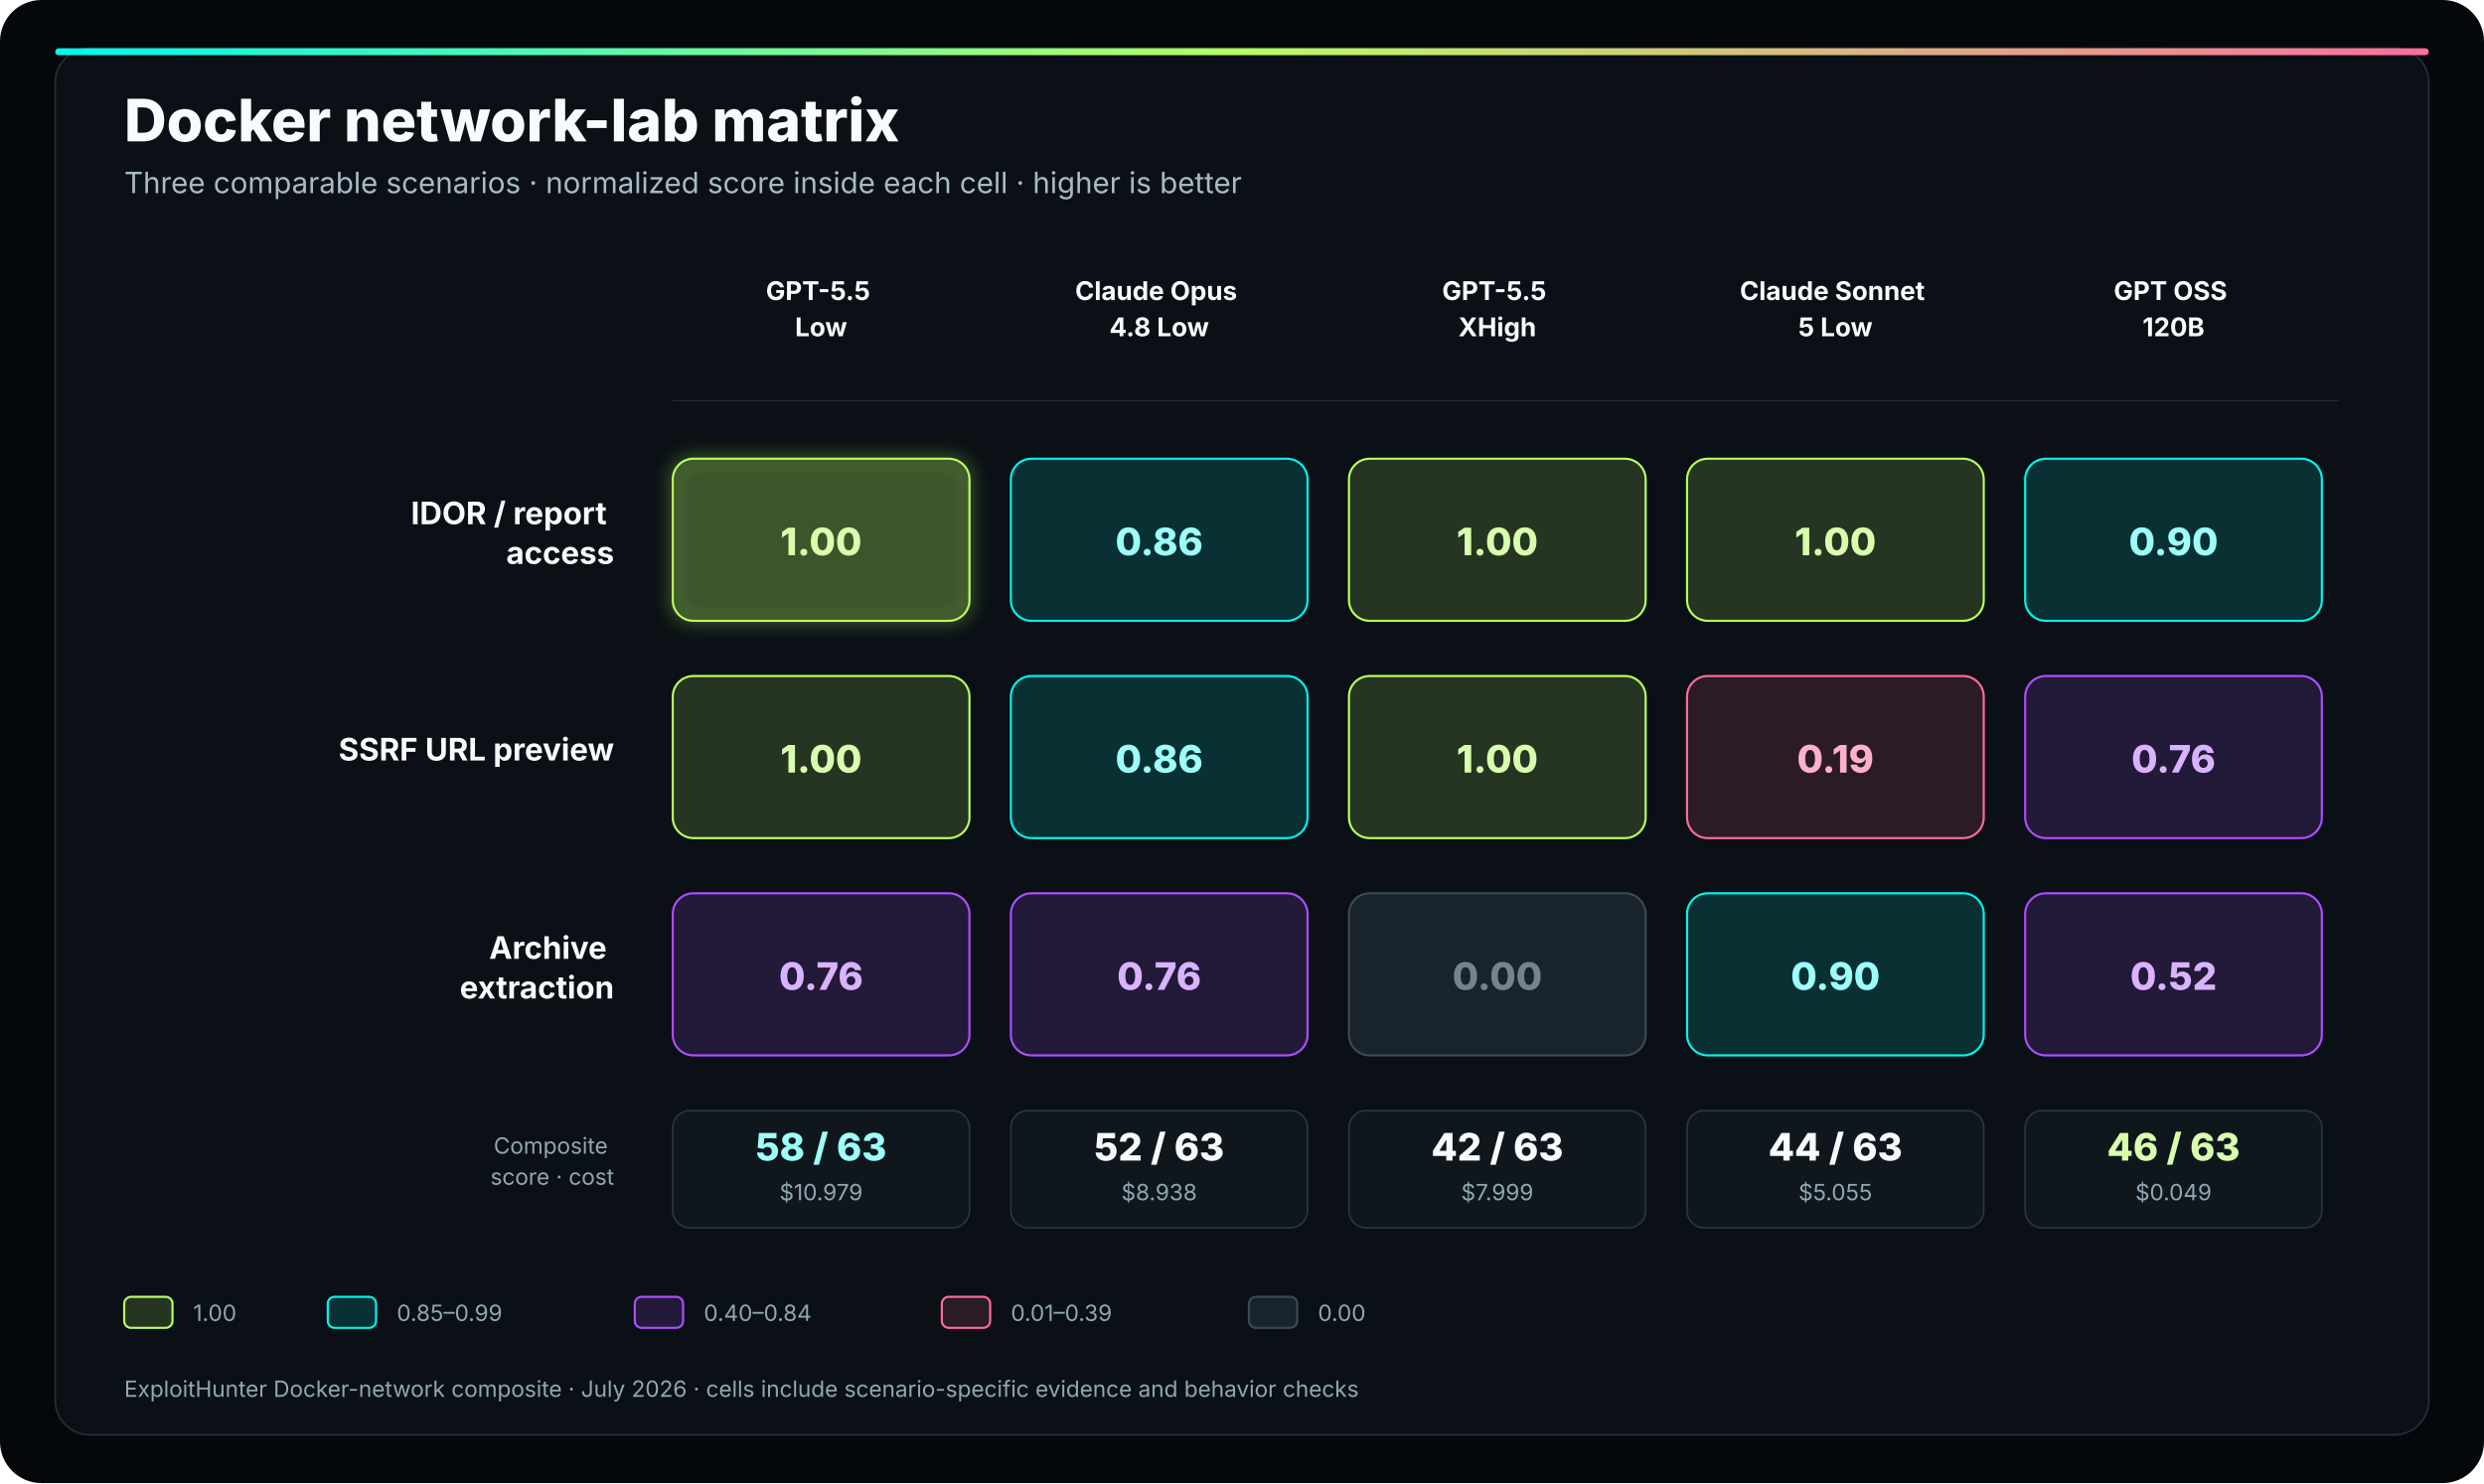
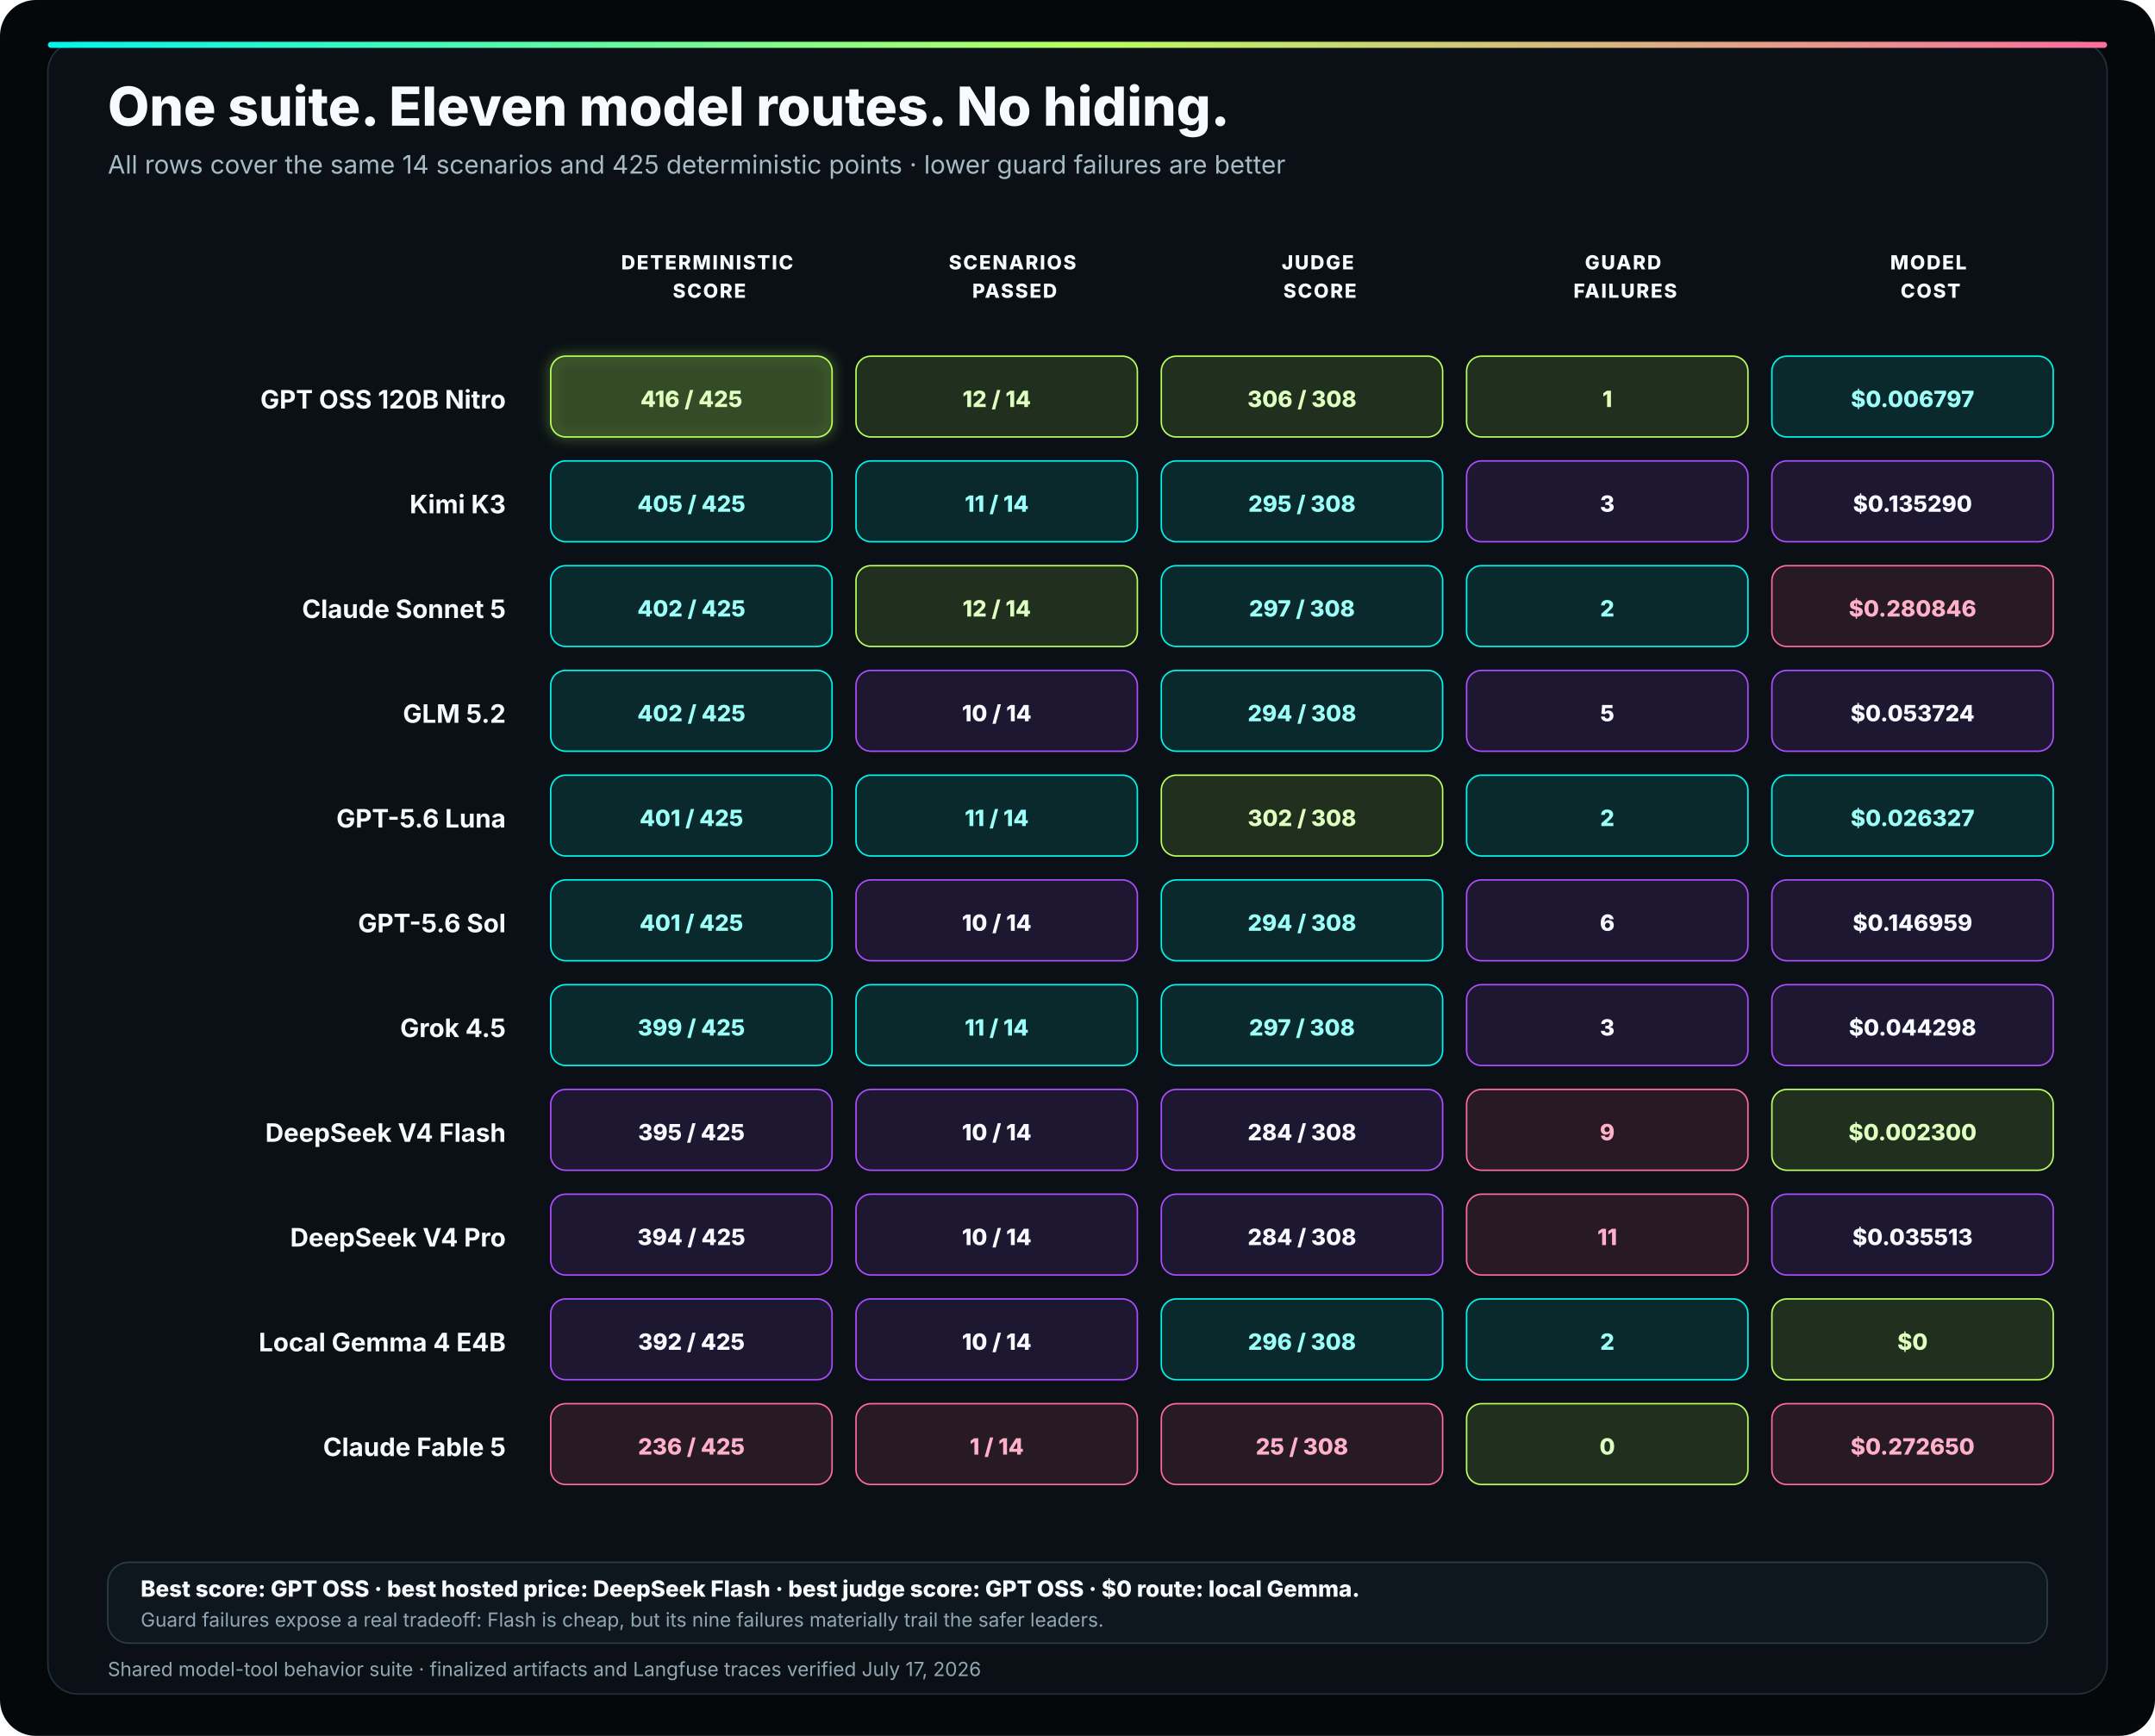
- <svg xmlns="http://www.w3.org/2000/svg" viewBox="0 0 1440 860" role="img" aria-labelledby="title desc">
+ <svg xmlns="http://www.w3.org/2000/svg" viewBox="0 0 1440 1160" role="img" aria-labelledby="title desc">
  <defs>
-     <linearGradient id="topRule" x1="0" x2="1">
+     <linearGradient id="rule" x1="0" x2="1">
      <stop stop-color="#00f5ee" />
      <stop offset=".5" stop-color="#b8ff5f" />
      <stop offset="1" stop-color="#ff6b9d" />
    </linearGradient>
-     <filter id="glow" x="-30%" y="-30%" width="160%" height="160%">
-       <feGaussianBlur stdDeviation="5" result="b" />
+     <filter id="glow" x="-35%" y="-60%" width="170%" height="220%">
+       <feGaussianBlur stdDeviation="4" result="b" />
      <feMerge>
        <feMergeNode in="b" />
        <feMergeNode in="SourceGraphic" />
      </feMerge>
    </filter>
    <style>
-       text{font-family:ui-sans-serif,system-ui,-apple-system,BlinkMacSystemFont,"Segoe UI",sans-serif;fill:#f7fbff}.title{font-size:34px;font-weight:800}.sub{font-size:17px;fill:#a7bbc6}.head{font-size:15px;font-weight:750;fill:#dce9ee}.row{font-size:18px;font-weight:720}.value{font-size:22px;font-weight:820;font-variant-numeric:tabular-nums}.minor{font-size:13px;fill:#91a7b2}.note{font-size:13px;fill:#91a7b2}.cell{stroke-width:1.25}.perfect{fill:#b8ff5f;fill-opacity:.16;stroke:#b8ff5f}.high{fill:#00f5ee;fill-opacity:.14;stroke:#00f5ee}.mid{fill:#ad4dff;fill-opacity:.15;stroke:#ad4dff}.low{fill:#ff6b9d;fill-opacity:.13;stroke:#ff6b9d}.zero{fill:#18232b;stroke:#3a4a54}.lime{fill:#d9ffad}.cyan{fill:#9cfff9}.purple{fill:#d9b3ff}.pink{fill:#ffb1ca}.dim{fill:#71858f}.chip{fill:#0f171d;stroke:#263640;stroke-width:1}.grid{stroke:#25333c;stroke-width:.75;shape-rendering:crispEdges}
+       text{font-family:ui-sans-serif,system-ui,-apple-system,BlinkMacSystemFont,"Segoe UI",sans-serif;fill:#f7fbff}.title{font-size:36px;font-weight:820}.sub{font-size:17px;fill:#a7bbc6}.head{font-size:13px;font-weight:800;letter-spacing:1px;fill:#9eb4be}.row{font-size:17px;font-weight:740}.value{font-size:15px;font-weight:800;font-variant-numeric:tabular-nums}.minor{font-size:12px;fill:#91a7b2}.cell{fill:#101920;stroke:#263944}.top{fill:#b8ff5f;fill-opacity:.13;stroke:#b8ff5f}.strong{fill:#00f5ee;fill-opacity:.11;stroke:#00f5ee}.mid{fill:#ad4dff;fill-opacity:.12;stroke:#ad4dff}.bad{fill:#ff6b9d;fill-opacity:.12;stroke:#ff6b9d}.free{fill:#b8ff5f;fill-opacity:.13;stroke:#b8ff5f}.lime{fill:#dfffc0}.cyan{fill:#9cfff9}.pink{fill:#ffb1ca}.dim{fill:#9eb4be}.note{font-size:13px;fill:#91a7b2}
    </style>
  </defs>
-   <rect width="1440" height="860" rx="24" fill="#05080b" />
-   <rect x="32" y="28" width="1376" height="804" rx="20" fill="#0a1015" stroke="#20303a" />
-   <rect x="32" y="28" width="1376" height="4" rx="2" fill="url(#topRule)" />
-   <text class="title" x="72" y="82">Docker network-lab matrix</text>
-   <text class="sub" x="72" y="112">Three comparable scenarios · normalized score inside each cell · higher is better</text>
-   <g transform="translate(390 174)">
-     <line class="grid" x1="0" y1="58.5" x2="966" y2="58.5" />
+   <rect width="1440" height="1160" rx="24" fill="#05080b" />
+   <rect x="32" y="28" width="1376" height="1104" rx="20" fill="#0a1015" stroke="#20303a" />
+   <rect x="32" y="28" width="1376" height="4" rx="2" fill="url(#rule)" />
+   <text class="title" x="72" y="84">One suite. Eleven model routes. No hiding.</text>
+   <text class="sub" x="72" y="116">All rows cover the same 14 scenarios and 425 deterministic points · lower guard failures are better</text>
+   <g transform="translate(368 180)">
    <g class="head" text-anchor="middle">
-       <text x="86" y="0">
-         <tspan x="86">GPT-5.5</tspan>
-         <tspan x="86" dy="21">Low</tspan>
+       <text x="106" y="0">
+         <tspan x="106">DETERMINISTIC</tspan>
+         <tspan x="106" dy="19">SCORE</tspan>
      </text>
-       <text x="282" y="0">
-         <tspan x="282">Claude Opus</tspan>
-         <tspan x="282" dy="21">4.8 Low</tspan>
+       <text x="310" y="0">
+         <tspan x="310">SCENARIOS</tspan>
+         <tspan x="310" dy="19">PASSED</tspan>
      </text>
-       <text x="478" y="0">
-         <tspan x="478">GPT-5.5</tspan>
-         <tspan x="478" dy="21">XHigh</tspan>
+       <text x="514" y="0">
+         <tspan x="514">JUDGE</tspan>
+         <tspan x="514" dy="19">SCORE</tspan>
      </text>
-       <text x="674" y="0">
-         <tspan x="674">Claude Sonnet</tspan>
-         <tspan x="674" dy="21">5 Low</tspan>
+       <text x="718" y="0">
+         <tspan x="718">GUARD</tspan>
+         <tspan x="718" dy="19">FAILURES</tspan>
      </text>
-       <text x="870" y="0">
-         <tspan x="870">GPT OSS</tspan>
-         <tspan x="870" dy="21">120B</tspan>
+       <text x="922" y="0">
+         <tspan x="922">MODEL</tspan>
+         <tspan x="922" dy="19">COST</tspan>
      </text>
    </g>
-     <g transform="translate(0 92)">
-       <text class="row" x="-34" y="38" text-anchor="end">
-         <tspan x="-34">IDOR / report</tspan>
-         <tspan x="-34" dy="23">access</tspan>
-       </text>
-       <rect class="cell perfect" x="0" width="172" height="94" rx="12" filter="url(#glow)" />
-       <text class="value lime" x="86" y="56" text-anchor="middle">1.00</text>
-       <rect class="cell high" x="196" width="172" height="94" rx="12" />
-       <text class="value cyan" x="282" y="56" text-anchor="middle">0.86</text>
-       <rect class="cell perfect" x="392" width="172" height="94" rx="12" />
-       <text class="value lime" x="478" y="56" text-anchor="middle">1.00</text>
-       <rect class="cell perfect" x="588" width="172" height="94" rx="12" />
-       <text class="value lime" x="674" y="56" text-anchor="middle">1.00</text>
-       <rect class="cell high" x="784" width="172" height="94" rx="12" />
-       <text class="value cyan" x="870" y="56" text-anchor="middle">0.90</text>
-     </g>
-     <g transform="translate(0 218)">
-       <text class="row" x="-34" y="49" text-anchor="end">SSRF URL preview</text>
-       <rect class="cell perfect" x="0" width="172" height="94" rx="12" />
-       <text class="value lime" x="86" y="56" text-anchor="middle">1.00</text>
-       <rect class="cell high" x="196" width="172" height="94" rx="12" />
-       <text class="value cyan" x="282" y="56" text-anchor="middle">0.86</text>
-       <rect class="cell perfect" x="392" width="172" height="94" rx="12" />
-       <text class="value lime" x="478" y="56" text-anchor="middle">1.00</text>
-       <rect class="cell low" x="588" width="172" height="94" rx="12" />
-       <text class="value pink" x="674" y="56" text-anchor="middle">0.19</text>
-       <rect class="cell mid" x="784" width="172" height="94" rx="12" />
-       <text class="value purple" x="870" y="56" text-anchor="middle">0.76</text>
-     </g>
-     <g transform="translate(0 344)">
-       <text class="row" x="-34" y="38" text-anchor="end">
-         <tspan x="-34">Archive</tspan>
-         <tspan x="-34" dy="23">extraction</tspan>
-       </text>
-       <rect class="cell mid" x="0" width="172" height="94" rx="12" />
-       <text class="value purple" x="86" y="56" text-anchor="middle">0.76</text>
-       <rect class="cell mid" x="196" width="172" height="94" rx="12" />
-       <text class="value purple" x="282" y="56" text-anchor="middle">0.76</text>
-       <rect class="cell zero" x="392" width="172" height="94" rx="12" />
-       <text class="value dim" x="478" y="56" text-anchor="middle">0.00</text>
-       <rect class="cell high" x="588" width="172" height="94" rx="12" />
-       <text class="value cyan" x="674" y="56" text-anchor="middle">0.90</text>
-       <rect class="cell mid" x="784" width="172" height="94" rx="12" />
-       <text class="value purple" x="870" y="56" text-anchor="middle">0.52</text>
-     </g>
-     <g transform="translate(0 470)">
-       <text class="minor" x="-34" y="25" text-anchor="end">
-         <tspan x="-34">Composite</tspan>
-         <tspan x="-34" dy="18">score · cost</tspan>
-       </text>
-       <g transform="translate(0)">
-         <rect class="chip" width="172" height="68" rx="10" />
-         <text class="value cyan" x="86" y="29" text-anchor="middle" font-size="18">58 / 63</text>
-         <text class="minor" x="86" y="52" text-anchor="middle">$10.979</text>
+     <g transform="translate(0 58)">
+       <g transform="translate(0 0)">
+         <text class="row" x="-30" y="35" text-anchor="end">GPT OSS 120B Nitro</text>
+         <rect class="top" width="188" height="54" rx="10" filter="url(#glow)" />
+         <text class="value lime" x="94" y="34" text-anchor="middle">416 / 425</text>
+         <rect class="top" x="204" width="188" height="54" rx="10" />
+         <text class="value lime" x="298" y="34" text-anchor="middle">12 / 14</text>
+         <rect class="top" x="408" width="188" height="54" rx="10" />
+         <text class="value lime" x="502" y="34" text-anchor="middle">306 / 308</text>
+         <rect class="top" x="612" width="188" height="54" rx="10" />
+         <text class="value lime" x="706" y="34" text-anchor="middle">1</text>
+         <rect class="strong" x="816" width="188" height="54" rx="10" />
+         <text class="value cyan" x="910" y="34" text-anchor="middle">$0.006797</text>
      </g>
-       <g transform="translate(196)">
-         <rect class="chip" width="172" height="68" rx="10" />
-         <text class="value" x="86" y="29" text-anchor="middle" font-size="18">52 / 63</text>
-         <text class="minor" x="86" y="52" text-anchor="middle">$8.938</text>
+       <g transform="translate(0 70)">
+         <text class="row" x="-30" y="35" text-anchor="end">Kimi K3</text>
+         <rect class="strong" width="188" height="54" rx="10" />
+         <text class="value cyan" x="94" y="34" text-anchor="middle">405 / 425</text>
+         <rect class="strong" x="204" width="188" height="54" rx="10" />
+         <text class="value cyan" x="298" y="34" text-anchor="middle">11 / 14</text>
+         <rect class="strong" x="408" width="188" height="54" rx="10" />
+         <text class="value cyan" x="502" y="34" text-anchor="middle">295 / 308</text>
+         <rect class="mid" x="612" width="188" height="54" rx="10" />
+         <text class="value" x="706" y="34" text-anchor="middle">3</text>
+         <rect class="mid" x="816" width="188" height="54" rx="10" />
+         <text class="value" x="910" y="34" text-anchor="middle">$0.135290</text>
      </g>
-       <g transform="translate(392)">
-         <rect class="chip" width="172" height="68" rx="10" />
-         <text class="value" x="86" y="29" text-anchor="middle" font-size="18">42 / 63</text>
-         <text class="minor" x="86" y="52" text-anchor="middle">$7.999</text>
+       <g transform="translate(0 140)">
+         <text class="row" x="-30" y="35" text-anchor="end">Claude Sonnet 5</text>
+         <rect class="strong" width="188" height="54" rx="10" />
+         <text class="value cyan" x="94" y="34" text-anchor="middle">402 / 425</text>
+         <rect class="top" x="204" width="188" height="54" rx="10" />
+         <text class="value lime" x="298" y="34" text-anchor="middle">12 / 14</text>
+         <rect class="strong" x="408" width="188" height="54" rx="10" />
+         <text class="value cyan" x="502" y="34" text-anchor="middle">297 / 308</text>
+         <rect class="strong" x="612" width="188" height="54" rx="10" />
+         <text class="value cyan" x="706" y="34" text-anchor="middle">2</text>
+         <rect class="bad" x="816" width="188" height="54" rx="10" />
+         <text class="value pink" x="910" y="34" text-anchor="middle">$0.280846</text>
      </g>
-       <g transform="translate(588)">
-         <rect class="chip" width="172" height="68" rx="10" />
-         <text class="value" x="86" y="29" text-anchor="middle" font-size="18">44 / 63</text>
-         <text class="minor" x="86" y="52" text-anchor="middle">$5.055</text>
+       <g transform="translate(0 210)">
+         <text class="row" x="-30" y="35" text-anchor="end">GLM 5.2</text>
+         <rect class="strong" width="188" height="54" rx="10" />
+         <text class="value cyan" x="94" y="34" text-anchor="middle">402 / 425</text>
+         <rect class="mid" x="204" width="188" height="54" rx="10" />
+         <text class="value" x="298" y="34" text-anchor="middle">10 / 14</text>
+         <rect class="strong" x="408" width="188" height="54" rx="10" />
+         <text class="value cyan" x="502" y="34" text-anchor="middle">294 / 308</text>
+         <rect class="mid" x="612" width="188" height="54" rx="10" />
+         <text class="value" x="706" y="34" text-anchor="middle">5</text>
+         <rect class="mid" x="816" width="188" height="54" rx="10" />
+         <text class="value" x="910" y="34" text-anchor="middle">$0.053724</text>
      </g>
-       <g transform="translate(784)">
-         <rect class="chip" width="172" height="68" rx="10" />
-         <text class="value lime" x="86" y="29" text-anchor="middle" font-size="18">46 / 63</text>
-         <text class="minor" x="86" y="52" text-anchor="middle" fill="#dfffc0">$0.049</text>
+       <g transform="translate(0 280)">
+         <text class="row" x="-30" y="35" text-anchor="end">GPT-5.6 Luna</text>
+         <rect class="strong" width="188" height="54" rx="10" />
+         <text class="value cyan" x="94" y="34" text-anchor="middle">401 / 425</text>
+         <rect class="strong" x="204" width="188" height="54" rx="10" />
+         <text class="value cyan" x="298" y="34" text-anchor="middle">11 / 14</text>
+         <rect class="top" x="408" width="188" height="54" rx="10" />
+         <text class="value lime" x="502" y="34" text-anchor="middle">302 / 308</text>
+         <rect class="strong" x="612" width="188" height="54" rx="10" />
+         <text class="value cyan" x="706" y="34" text-anchor="middle">2</text>
+         <rect class="strong" x="816" width="188" height="54" rx="10" />
+         <text class="value cyan" x="910" y="34" text-anchor="middle">$0.026327</text>
+       </g>
+       <g transform="translate(0 350)">
+         <text class="row" x="-30" y="35" text-anchor="end">GPT-5.6 Sol</text>
+         <rect class="strong" width="188" height="54" rx="10" />
+         <text class="value cyan" x="94" y="34" text-anchor="middle">401 / 425</text>
+         <rect class="mid" x="204" width="188" height="54" rx="10" />
+         <text class="value" x="298" y="34" text-anchor="middle">10 / 14</text>
+         <rect class="strong" x="408" width="188" height="54" rx="10" />
+         <text class="value cyan" x="502" y="34" text-anchor="middle">294 / 308</text>
+         <rect class="mid" x="612" width="188" height="54" rx="10" />
+         <text class="value" x="706" y="34" text-anchor="middle">6</text>
+         <rect class="mid" x="816" width="188" height="54" rx="10" />
+         <text class="value" x="910" y="34" text-anchor="middle">$0.146959</text>
+       </g>
+       <g transform="translate(0 420)">
+         <text class="row" x="-30" y="35" text-anchor="end">Grok 4.5</text>
+         <rect class="strong" width="188" height="54" rx="10" />
+         <text class="value cyan" x="94" y="34" text-anchor="middle">399 / 425</text>
+         <rect class="strong" x="204" width="188" height="54" rx="10" />
+         <text class="value cyan" x="298" y="34" text-anchor="middle">11 / 14</text>
+         <rect class="strong" x="408" width="188" height="54" rx="10" />
+         <text class="value cyan" x="502" y="34" text-anchor="middle">297 / 308</text>
+         <rect class="mid" x="612" width="188" height="54" rx="10" />
+         <text class="value" x="706" y="34" text-anchor="middle">3</text>
+         <rect class="mid" x="816" width="188" height="54" rx="10" />
+         <text class="value" x="910" y="34" text-anchor="middle">$0.044298</text>
+       </g>
+       <g transform="translate(0 490)">
+         <text class="row" x="-30" y="35" text-anchor="end">DeepSeek V4 Flash</text>
+         <rect class="mid" width="188" height="54" rx="10" />
+         <text class="value" x="94" y="34" text-anchor="middle">395 / 425</text>
+         <rect class="mid" x="204" width="188" height="54" rx="10" />
+         <text class="value" x="298" y="34" text-anchor="middle">10 / 14</text>
+         <rect class="mid" x="408" width="188" height="54" rx="10" />
+         <text class="value" x="502" y="34" text-anchor="middle">284 / 308</text>
+         <rect class="bad" x="612" width="188" height="54" rx="10" />
+         <text class="value pink" x="706" y="34" text-anchor="middle">9</text>
+         <rect class="top" x="816" width="188" height="54" rx="10" />
+         <text class="value lime" x="910" y="34" text-anchor="middle">$0.002300</text>
+       </g>
+       <g transform="translate(0 560)">
+         <text class="row" x="-30" y="35" text-anchor="end">DeepSeek V4 Pro</text>
+         <rect class="mid" width="188" height="54" rx="10" />
+         <text class="value" x="94" y="34" text-anchor="middle">394 / 425</text>
+         <rect class="mid" x="204" width="188" height="54" rx="10" />
+         <text class="value" x="298" y="34" text-anchor="middle">10 / 14</text>
+         <rect class="mid" x="408" width="188" height="54" rx="10" />
+         <text class="value" x="502" y="34" text-anchor="middle">284 / 308</text>
+         <rect class="bad" x="612" width="188" height="54" rx="10" />
+         <text class="value pink" x="706" y="34" text-anchor="middle">11</text>
+         <rect class="mid" x="816" width="188" height="54" rx="10" />
+         <text class="value" x="910" y="34" text-anchor="middle">$0.035513</text>
+       </g>
+       <g transform="translate(0 630)">
+         <text class="row" x="-30" y="35" text-anchor="end">Local Gemma 4 E4B</text>
+         <rect class="mid" width="188" height="54" rx="10" />
+         <text class="value" x="94" y="34" text-anchor="middle">392 / 425</text>
+         <rect class="mid" x="204" width="188" height="54" rx="10" />
+         <text class="value" x="298" y="34" text-anchor="middle">10 / 14</text>
+         <rect class="strong" x="408" width="188" height="54" rx="10" />
+         <text class="value cyan" x="502" y="34" text-anchor="middle">296 / 308</text>
+         <rect class="strong" x="612" width="188" height="54" rx="10" />
+         <text class="value cyan" x="706" y="34" text-anchor="middle">2</text>
+         <rect class="free" x="816" width="188" height="54" rx="10" />
+         <text class="value lime" x="910" y="34" text-anchor="middle">$0</text>
+       </g>
+       <g transform="translate(0 700)">
+         <text class="row" x="-30" y="35" text-anchor="end">Claude Fable 5</text>
+         <rect class="bad" width="188" height="54" rx="10" />
+         <text class="value pink" x="94" y="34" text-anchor="middle">236 / 425</text>
+         <rect class="bad" x="204" width="188" height="54" rx="10" />
+         <text class="value pink" x="298" y="34" text-anchor="middle">1 / 14</text>
+         <rect class="bad" x="408" width="188" height="54" rx="10" />
+         <text class="value pink" x="502" y="34" text-anchor="middle">25 / 308</text>
+         <rect class="top" x="612" width="188" height="54" rx="10" />
+         <text class="value lime" x="706" y="34" text-anchor="middle">0</text>
+         <rect class="bad" x="816" width="188" height="54" rx="10" />
+         <text class="value pink" x="910" y="34" text-anchor="middle">$0.272650</text>
      </g>
    </g>
  </g>
-   <g transform="translate(72 752)">
-     <rect class="perfect cell" width="28" height="18" rx="4" />
-     <text class="note" x="40" y="14">1.00</text>
-     <rect class="high cell" x="118" width="28" height="18" rx="4" />
-     <text class="note" x="158" y="14">0.85–0.99</text>
-     <rect class="mid cell" x="296" width="28" height="18" rx="4" />
-     <text class="note" x="336" y="14">0.40–0.84</text>
-     <rect class="low cell" x="474" width="28" height="18" rx="4" />
-     <text class="note" x="514" y="14">0.01–0.39</text>
-     <rect class="zero cell" x="652" width="28" height="18" rx="4" />
-     <text class="note" x="692" y="14">0.00</text>
+   <g transform="translate(72 1044)">
+     <rect width="1296" height="54" rx="14" fill="#0d171d" stroke="#2a3c47" />
+     <text x="22" y="23" font-size="15" font-weight="790" fill="#9cfff9">Best score: GPT OSS · best hosted price: DeepSeek Flash · best judge score: GPT OSS · $0 route: local Gemma.</text>
+     <text class="note" x="22" y="43">Guard failures expose a real tradeoff: Flash is cheap, but its nine failures materially trail the safer leaders.</text>
  </g>
-   <text class="note" x="72" y="810">ExploitHunter Docker-network composite · July 2026 · cells include scenario-specific evidence and behavior checks</text>
+   <text class="note" x="72" y="1120">Shared model-tool behavior suite · finalized artifacts and Langfuse traces verified July 17, 2026</text>
</svg>
